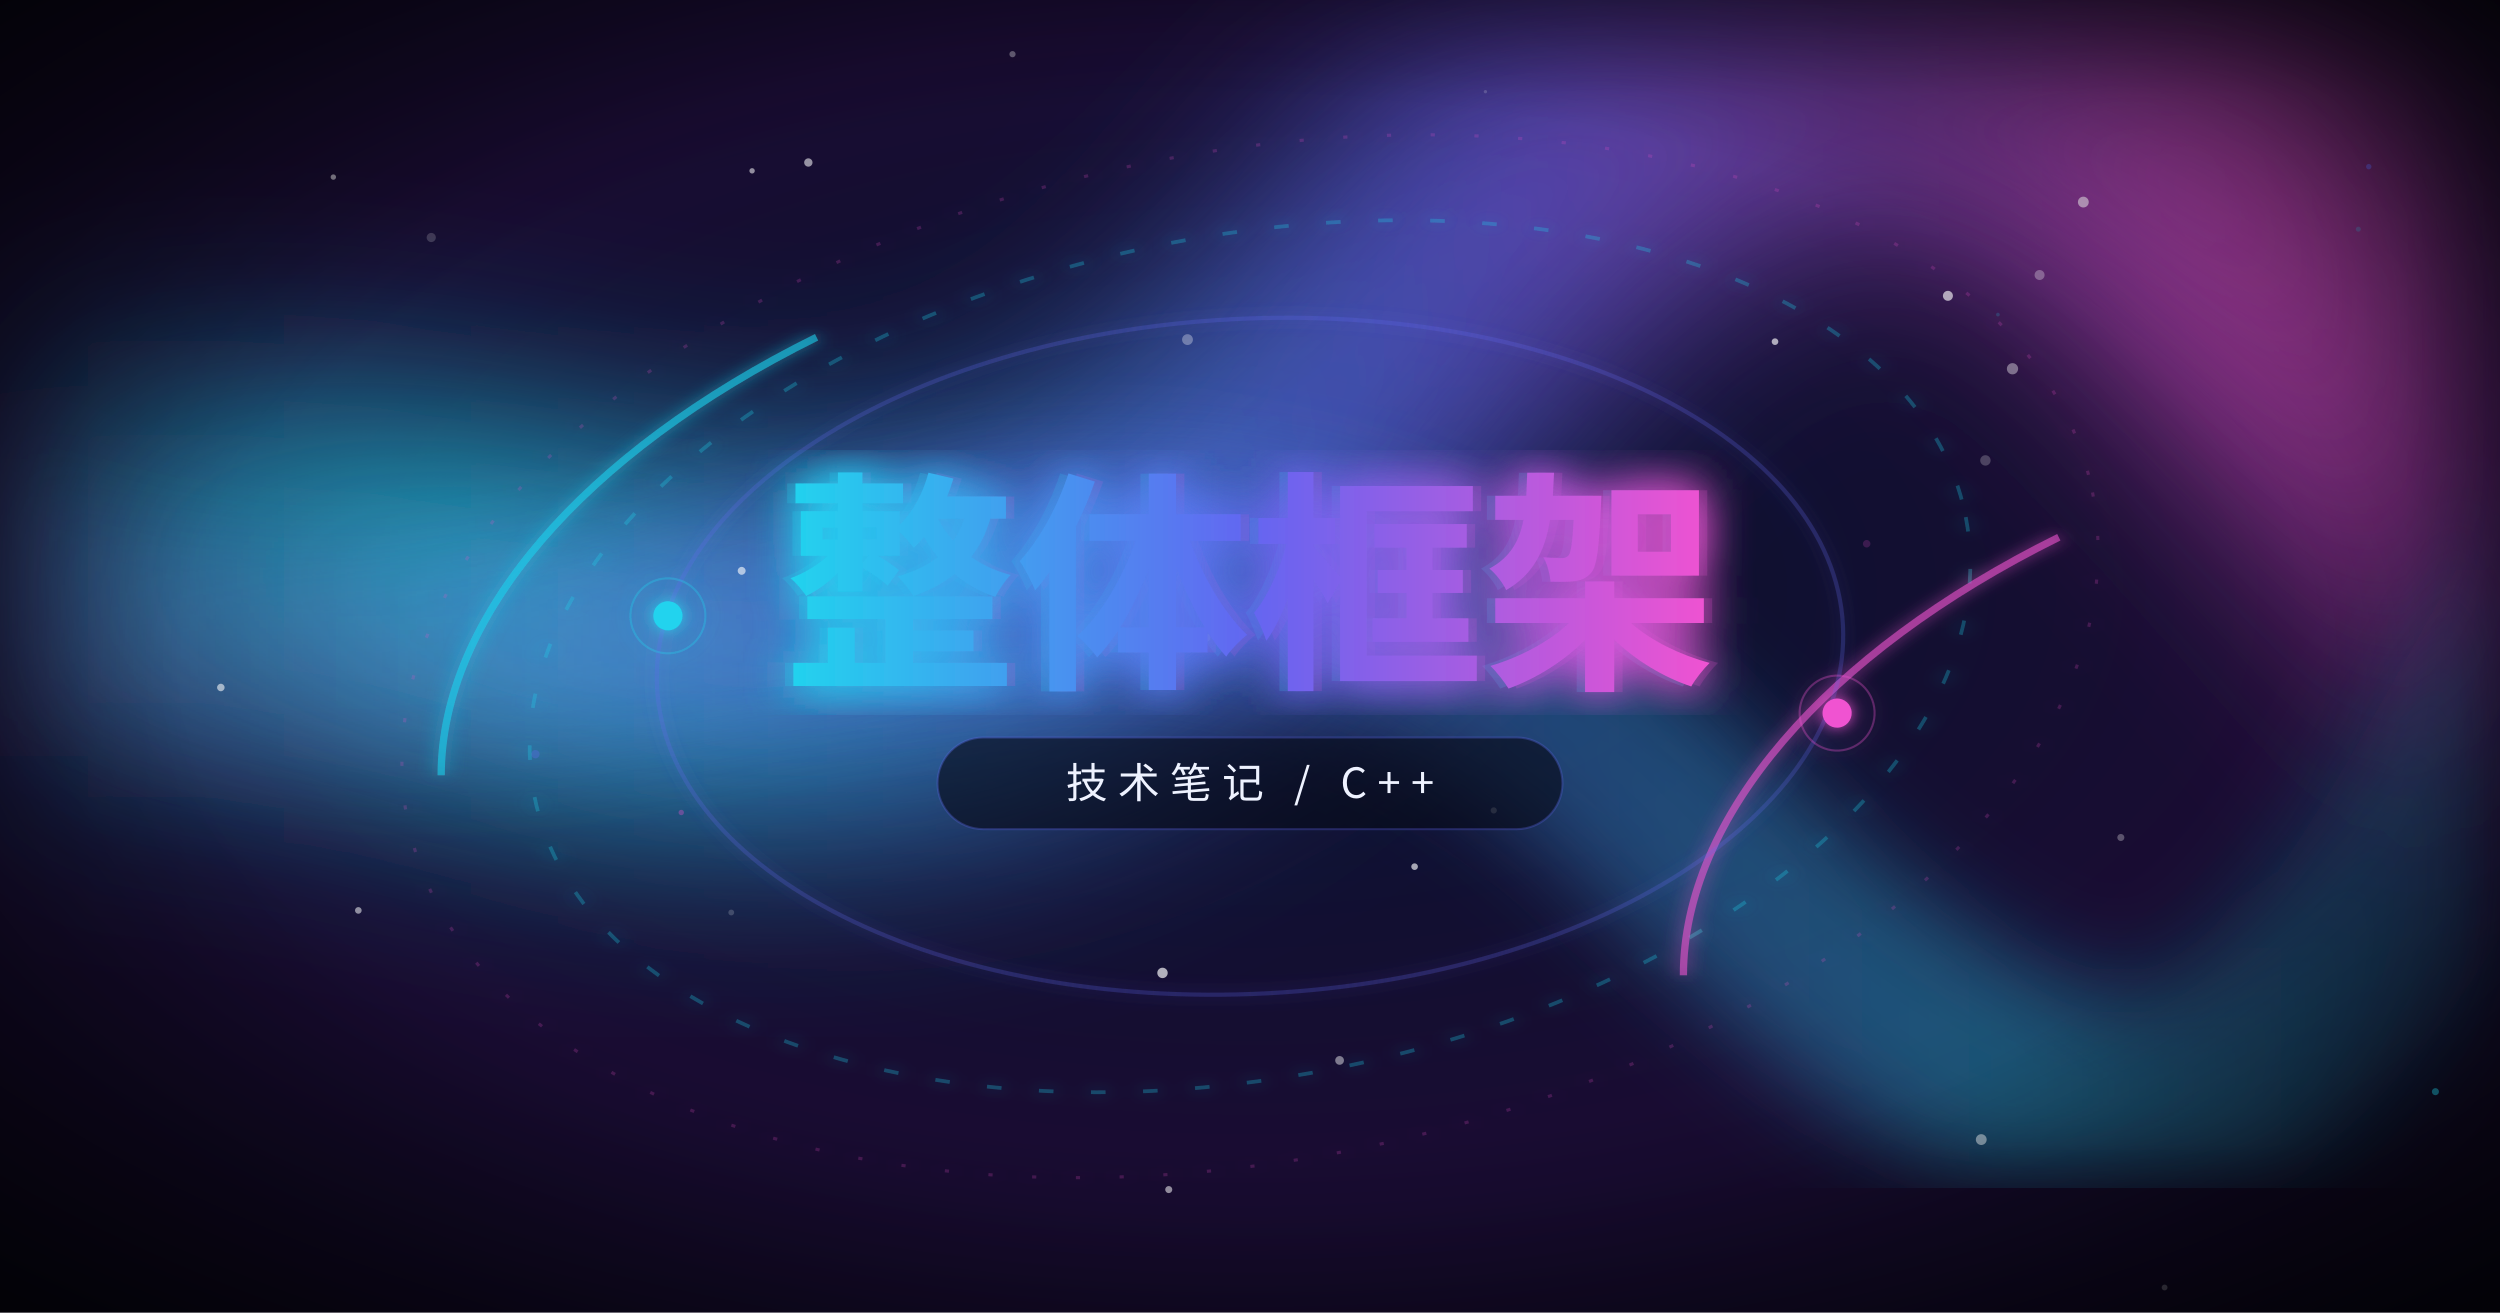
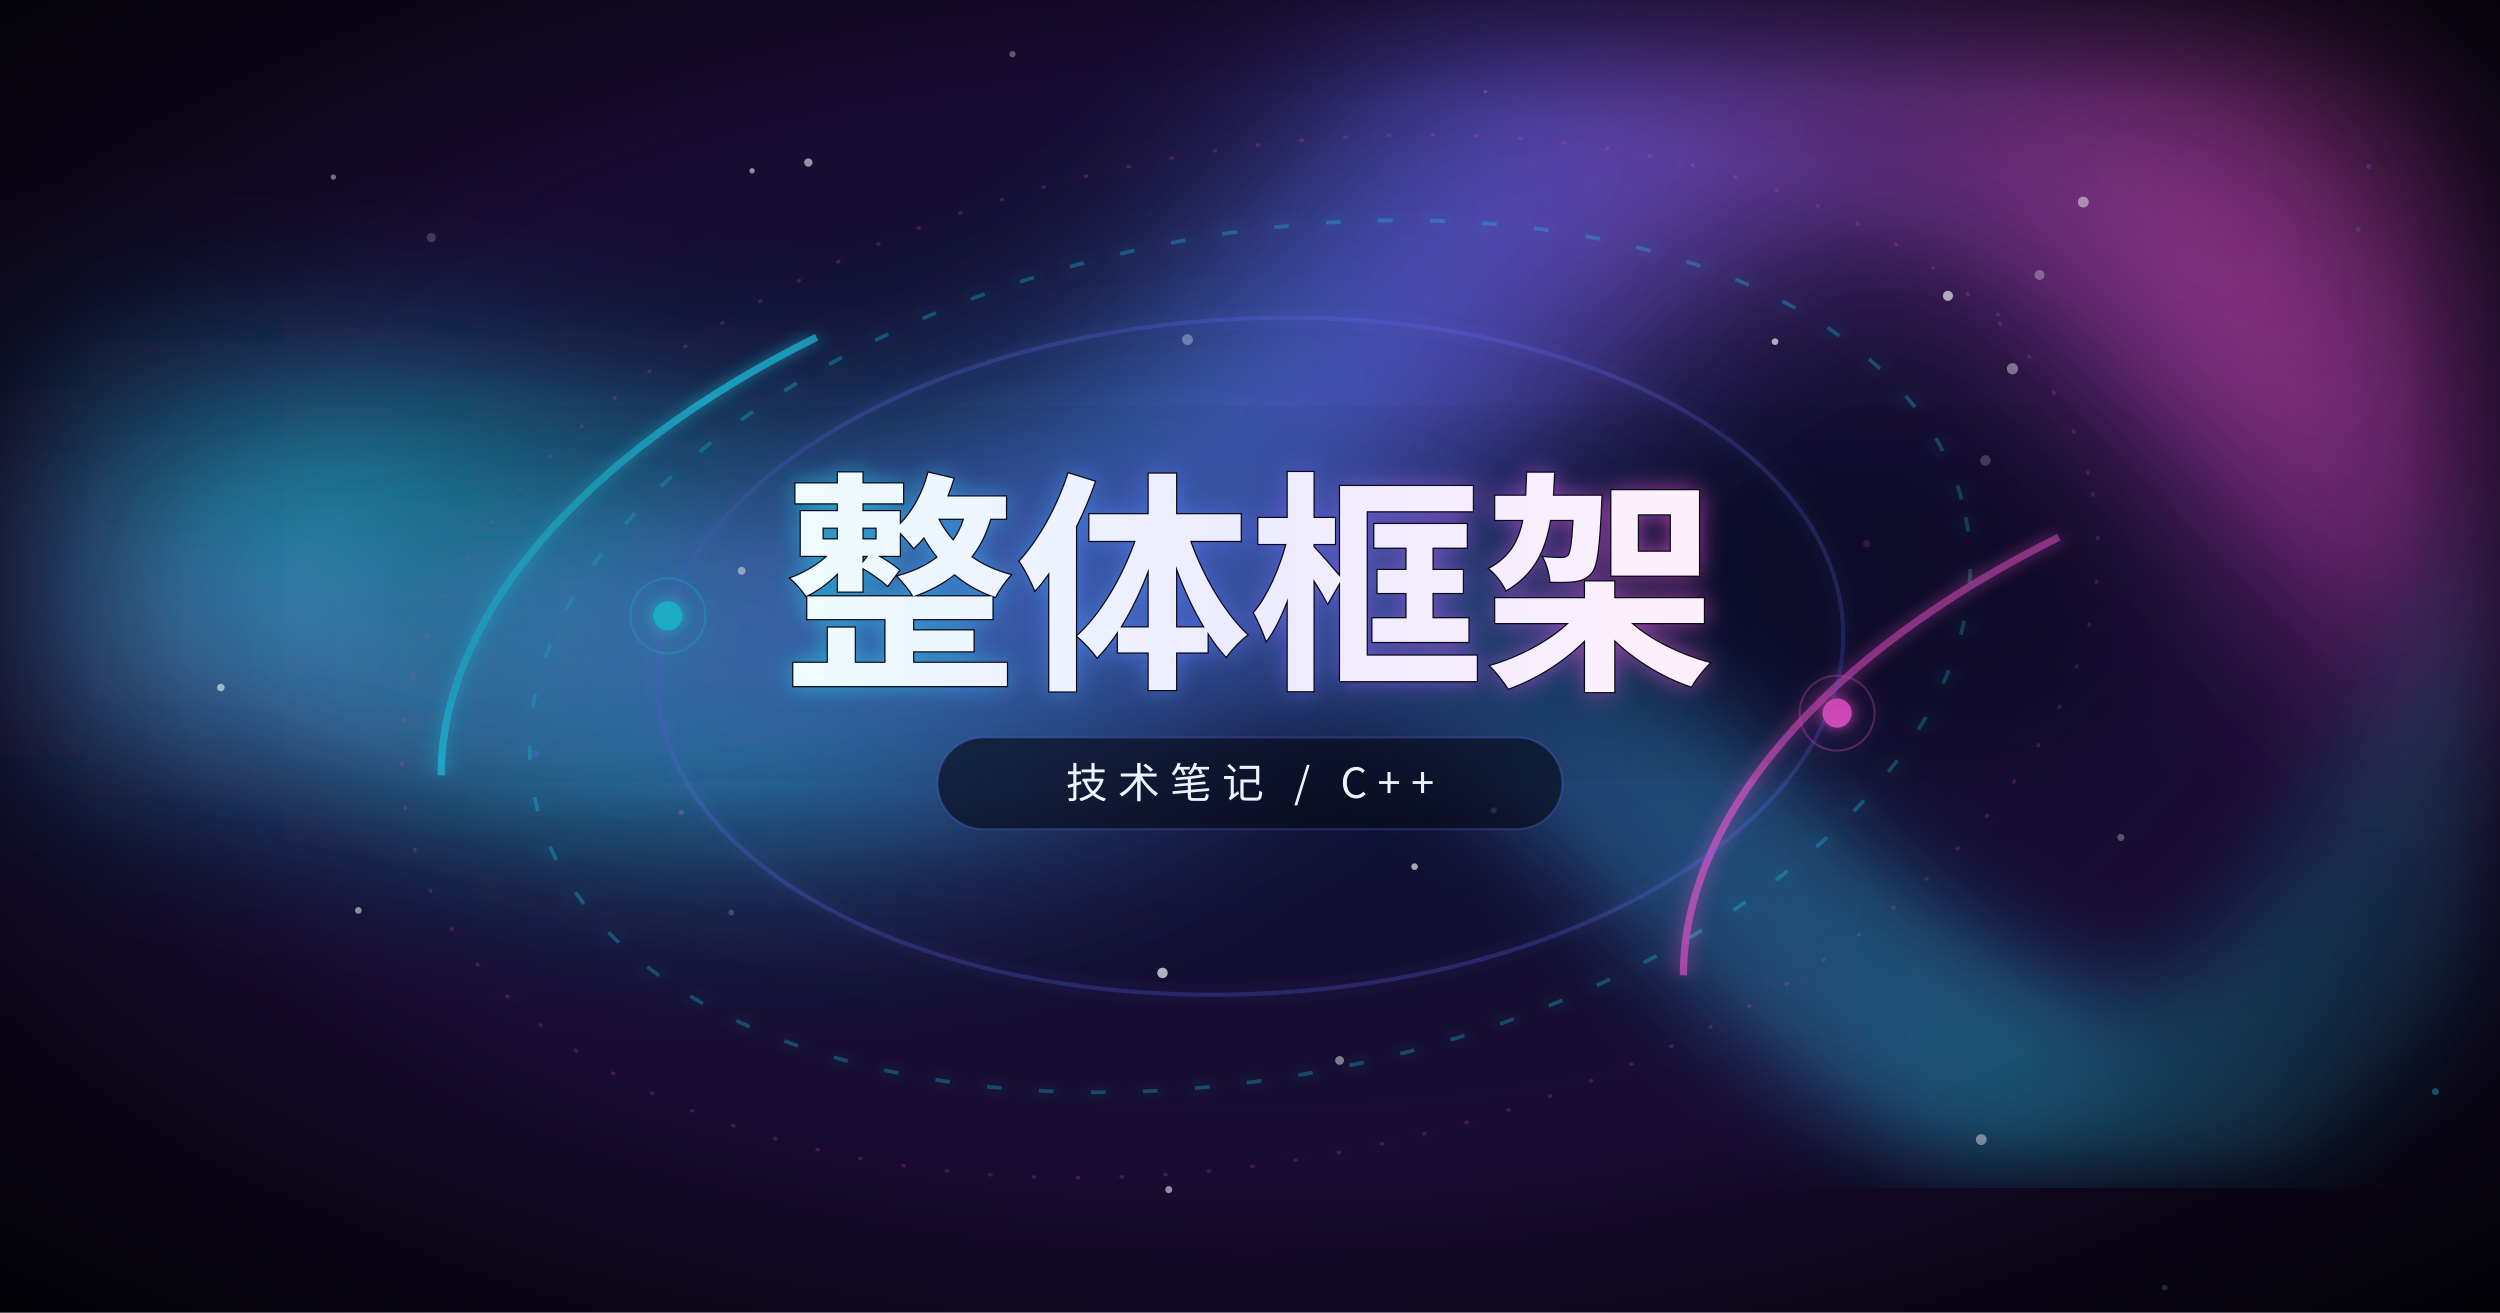
<svg xmlns="http://www.w3.org/2000/svg" width="1200" height="630" viewBox="0 0 1200 630">
  <defs>
    <radialGradient id="bg" cx="50%" cy="45%" r="82%">
      <stop stop-color="#07142f" />
      <stop offset=".52" stop-color="#190c32" />
      <stop offset="1" stop-color="#02030a" />
    </radialGradient>
    <linearGradient id="auroraA" x1="0" y1="0" x2="1" y2="0">
      <stop stop-color="#22d3ee" stop-opacity="0" />
      <stop offset=".25" stop-color="#22d3ee" stop-opacity=".82" />
      <stop offset=".56" stop-color="#6366f1" stop-opacity=".70" />
      <stop offset=".82" stop-color="#f052d1" stop-opacity=".72" />
      <stop offset="1" stop-color="#f052d1" stop-opacity="0" />
    </linearGradient>
    <linearGradient id="auroraB" x1="0" y1="0" x2="1" y2="0">
      <stop stop-color="#f052d1" stop-opacity="0" />
      <stop offset=".42" stop-color="#6366f1" stop-opacity=".56" />
      <stop offset=".75" stop-color="#22d3ee" stop-opacity=".58" />
      <stop offset="1" stop-color="#22d3ee" stop-opacity="0" />
    </linearGradient>
-     <linearGradient id="titleGradient" x1="0" y1="0" x2="1" y2="0">
+     <linearGradient id="neonGradient" x1="0" y1="0" x2="1" y2="0">
      <stop stop-color="#22d3ee" />
      <stop offset=".5" stop-color="#6366f1" />
      <stop offset="1" stop-color="#f052d1" />
+     </linearGradient>
+     <linearGradient id="titleGradient" x1="0" y1="0" x2="1" y2="0">
+       <stop stop-color="#effcff" />
+       <stop offset=".5" stop-color="#ecebff" />
+       <stop offset="1" stop-color="#fff0fb" />
    </linearGradient>
    <linearGradient id="prismGradient" x1="0" y1="0" x2="1" y2="1">
      <stop stop-color="#22d3ee" stop-opacity=".48" />
      <stop offset=".5" stop-color="#6366f1" stop-opacity=".10" />
      <stop offset="1" stop-color="#f052d1" stop-opacity=".44" />
    </linearGradient>
    <linearGradient id="glassGradient" x1="0" y1="0" x2="1" y2="1">
      <stop stop-color="#fff" stop-opacity=".13" />
      <stop offset=".48" stop-color="#fff" stop-opacity=".035" />
      <stop offset="1" stop-color="#6366f1" stop-opacity=".12" />
    </linearGradient>
    <filter id="blur48">
      <feGaussianBlur stdDeviation="48" />
    </filter>
    <filter id="blur22">
      <feGaussianBlur stdDeviation="22" />
    </filter>
    <filter id="lineGlow">
      <feGaussianBlur stdDeviation="4" result="b" />
      <feMerge>
        <feMergeNode in="b" />
        <feMergeNode in="SourceGraphic" />
      </feMerge>
    </filter>
    <filter id="softGlow">
      <feGaussianBlur stdDeviation="3" result="b" />
      <feMerge>
        <feMergeNode in="b" />
        <feMergeNode in="SourceGraphic" />
      </feMerge>
    </filter>
-     <filter id="titleGlow">
-       <feGaussianBlur stdDeviation="11" result="b1" />
-       <feGaussianBlur stdDeviation="3" result="b2" />
-       <feMerge>
-         <feMergeNode in="b1" />
-         <feMergeNode in="b2" />
-         <feMergeNode in="SourceGraphic" />
-       </feMerge>
+     <filter id="titleGlow" x="-30%" y="-50%" width="160%" height="200%">
+       <feGaussianBlur stdDeviation="6" />
    </filter>
    <radialGradient id="vignette" cx="50%" cy="50%" r="73%">
      <stop offset=".58" stop-color="#000" stop-opacity="0" />
      <stop offset="1" stop-color="#000" stop-opacity=".70" />
    </radialGradient>
  </defs>
  <rect width="1200" height="630" fill="url(#bg)" />
  <path d="M-160 401 C100 70 360 520 660 169 S1060 90 1360 453" fill="none" stroke="url(#auroraA)" stroke-width="172" filter="url(#blur48)" opacity=".94" />
  <path d="M-100 205 C220 500 500 90 800 390 S1110 465 1320 140" fill="none" stroke="url(#auroraB)" stroke-width="105" filter="url(#blur22)" opacity=".64" />
  <circle cx="1169" cy="524" r="1.7" fill="#22d3ee" opacity="0.56" />
  <circle cx="951" cy="547" r="2.6" fill="#ffffff" opacity="0.47" />
  <circle cx="579" cy="306" r="2.0" fill="#ffffff" opacity="0.29" />
  <circle cx="486" cy="26" r="1.5" fill="#ffffff" opacity="0.35" />
  <circle cx="1018" cy="402" r="1.7" fill="#ffffff" opacity="0.29" />
  <circle cx="896" cy="261" r="1.8" fill="#f052d1" opacity="0.19" />
  <circle cx="160" cy="85" r="1.3" fill="#ffffff" opacity="0.52" />
  <circle cx="935" cy="142" r="2.4" fill="#ffffff" opacity="0.62" />
  <circle cx="361" cy="82" r="1.3" fill="#ffffff" opacity="0.53" />
  <circle cx="356" cy="274" r="1.9" fill="#ffffff" opacity="0.60" />
  <circle cx="1137" cy="80" r="1.3" fill="#6366f1" opacity="0.52" />
  <circle cx="561" cy="571" r="1.7" fill="#ffffff" opacity="0.53" />
  <circle cx="713" cy="44" r="0.8" fill="#ffffff" opacity="0.18" />
  <circle cx="388" cy="78" r="2.0" fill="#ffffff" opacity="0.55" />
  <circle cx="679" cy="416" r="1.6" fill="#ffffff" opacity="0.63" />
  <circle cx="1132" cy="110" r="1.2" fill="#22d3ee" opacity="0.24" />
  <circle cx="717" cy="389" r="1.5" fill="#ffffff" opacity="0.31" />
  <circle cx="558" cy="467" r="2.5" fill="#ffffff" opacity="0.67" />
  <circle cx="953" cy="221" r="2.5" fill="#ffffff" opacity="0.22" />
  <circle cx="979" cy="132" r="2.4" fill="#ffffff" opacity="0.29" />
  <circle cx="327" cy="390" r="1.3" fill="#f052d1" opacity="0.34" />
  <circle cx="106" cy="330" r="1.8" fill="#ffffff" opacity="0.56" />
  <circle cx="643" cy="509" r="2.1" fill="#ffffff" opacity="0.45" />
  <circle cx="556" cy="277" r="2.8" fill="#ffffff" opacity="0.60" />
  <circle cx="966" cy="177" r="2.7" fill="#ffffff" opacity="0.39" />
  <circle cx="257" cy="362" r="2.0" fill="#6366f1" opacity="0.31" />
  <circle cx="1039" cy="618" r="1.4" fill="#ffffff" opacity="0.24" />
  <circle cx="1000" cy="97" r="2.6" fill="#ffffff" opacity="0.55" />
  <circle cx="570" cy="163" r="2.6" fill="#ffffff" opacity="0.32" />
  <circle cx="351" cy="438" r="1.4" fill="#ffffff" opacity="0.18" />
  <circle cx="959" cy="151" r="0.9" fill="#22d3ee" opacity="0.18" />
  <circle cx="852" cy="164" r="1.6" fill="#ffffff" opacity="0.64" />
  <circle cx="172" cy="437" r="1.6" fill="#ffffff" opacity="0.52" />
  <circle cx="207" cy="114" r="2.2" fill="#ffffff" opacity="0.19" />
  <g transform="translate(600 315) rotate(-11)" fill="none" filter="url(#lineGlow)">
    <ellipse rx="350" ry="202" stroke="#22d3ee" stroke-opacity=".28" stroke-width="1.8" stroke-dasharray="7 18" />
    <ellipse rx="412" ry="242" stroke="#f052d1" stroke-opacity=".20" stroke-width="1.5" stroke-dasharray="2 19" />
    <path d="M-392 -18 A395 218 0 0 1 -175 -190" stroke="#22d3ee" stroke-width="3.5" opacity=".58" />
    <path d="M175 190 A395 218 0 0 1 392 18" stroke="#f052d1" stroke-width="3.5" opacity=".58" />
  </g>
  <g transform="translate(600 315) rotate(-3)" fill="none" filter="url(#lineGlow)">
    <ellipse rx="285" ry="162" stroke="#6366f1" stroke-width="2" stroke-opacity=".24" />
    <circle cx="-278" cy="-34" r="7" fill="#22d3ee" stroke="none" />
    <circle cx="280" cy="42" r="7" fill="#f052d1" stroke="none" />
    <circle cx="-278" cy="-34" r="18" stroke="#22d3ee" stroke-opacity=".32" />
    <circle cx="280" cy="42" r="18" stroke="#f052d1" stroke-opacity=".32" />
  </g>
-   <text x="596" y="322" font-family="'PingFang SC','Microsoft YaHei','Noto Sans CJK SC',sans-serif" font-size="112" font-weight="900" fill="#22d3ee" opacity=".22" text-anchor="middle">整体框架</text>
-   <text x="604" y="322" font-family="'PingFang SC','Microsoft YaHei','Noto Sans CJK SC',sans-serif" font-size="112" font-weight="900" fill="#f052d1" opacity=".20" text-anchor="middle">整体框架</text>
-   <text x="600" y="322" font-family="'PingFang SC','Microsoft YaHei','Noto Sans CJK SC',sans-serif" font-size="112" font-weight="900" fill="url(#titleGradient)" text-anchor="middle" filter="url(#titleGlow)">整体框架</text>
+   <rect x="170" y="210" width="860" height="150" rx="75" fill="#02040c" opacity=".18" filter="url(#blur22)" />
+   <text x="600" y="322" font-family="'PingFang SC','Microsoft YaHei','Noto Sans CJK SC',sans-serif" font-size="112" font-weight="900" fill="url(#neonGradient)" opacity=".72" text-anchor="middle" filter="url(#titleGlow)">整体框架</text>
+   <text x="600" y="322" font-family="'PingFang SC','Microsoft YaHei','Noto Sans CJK SC',sans-serif" font-size="112" font-weight="900" fill="url(#titleGradient)" stroke="#090b18" stroke-width="1.2" paint-order="stroke" text-anchor="middle">整体框架</text>
  <rect x="450" y="354" width="300" height="44" rx="22" fill="#070a18" opacity=".64" stroke="#6366f1" stroke-opacity=".42" />
  <text x="600" y="383" font-family="'PingFang SC','Microsoft YaHei','Noto Sans CJK SC',sans-serif" font-size="20" fill="#eef2ff" text-anchor="middle" letter-spacing="5">技术笔记 / C++</text>
  <rect width="1200" height="630" fill="url(#vignette)" pointer-events="none" />
</svg>
